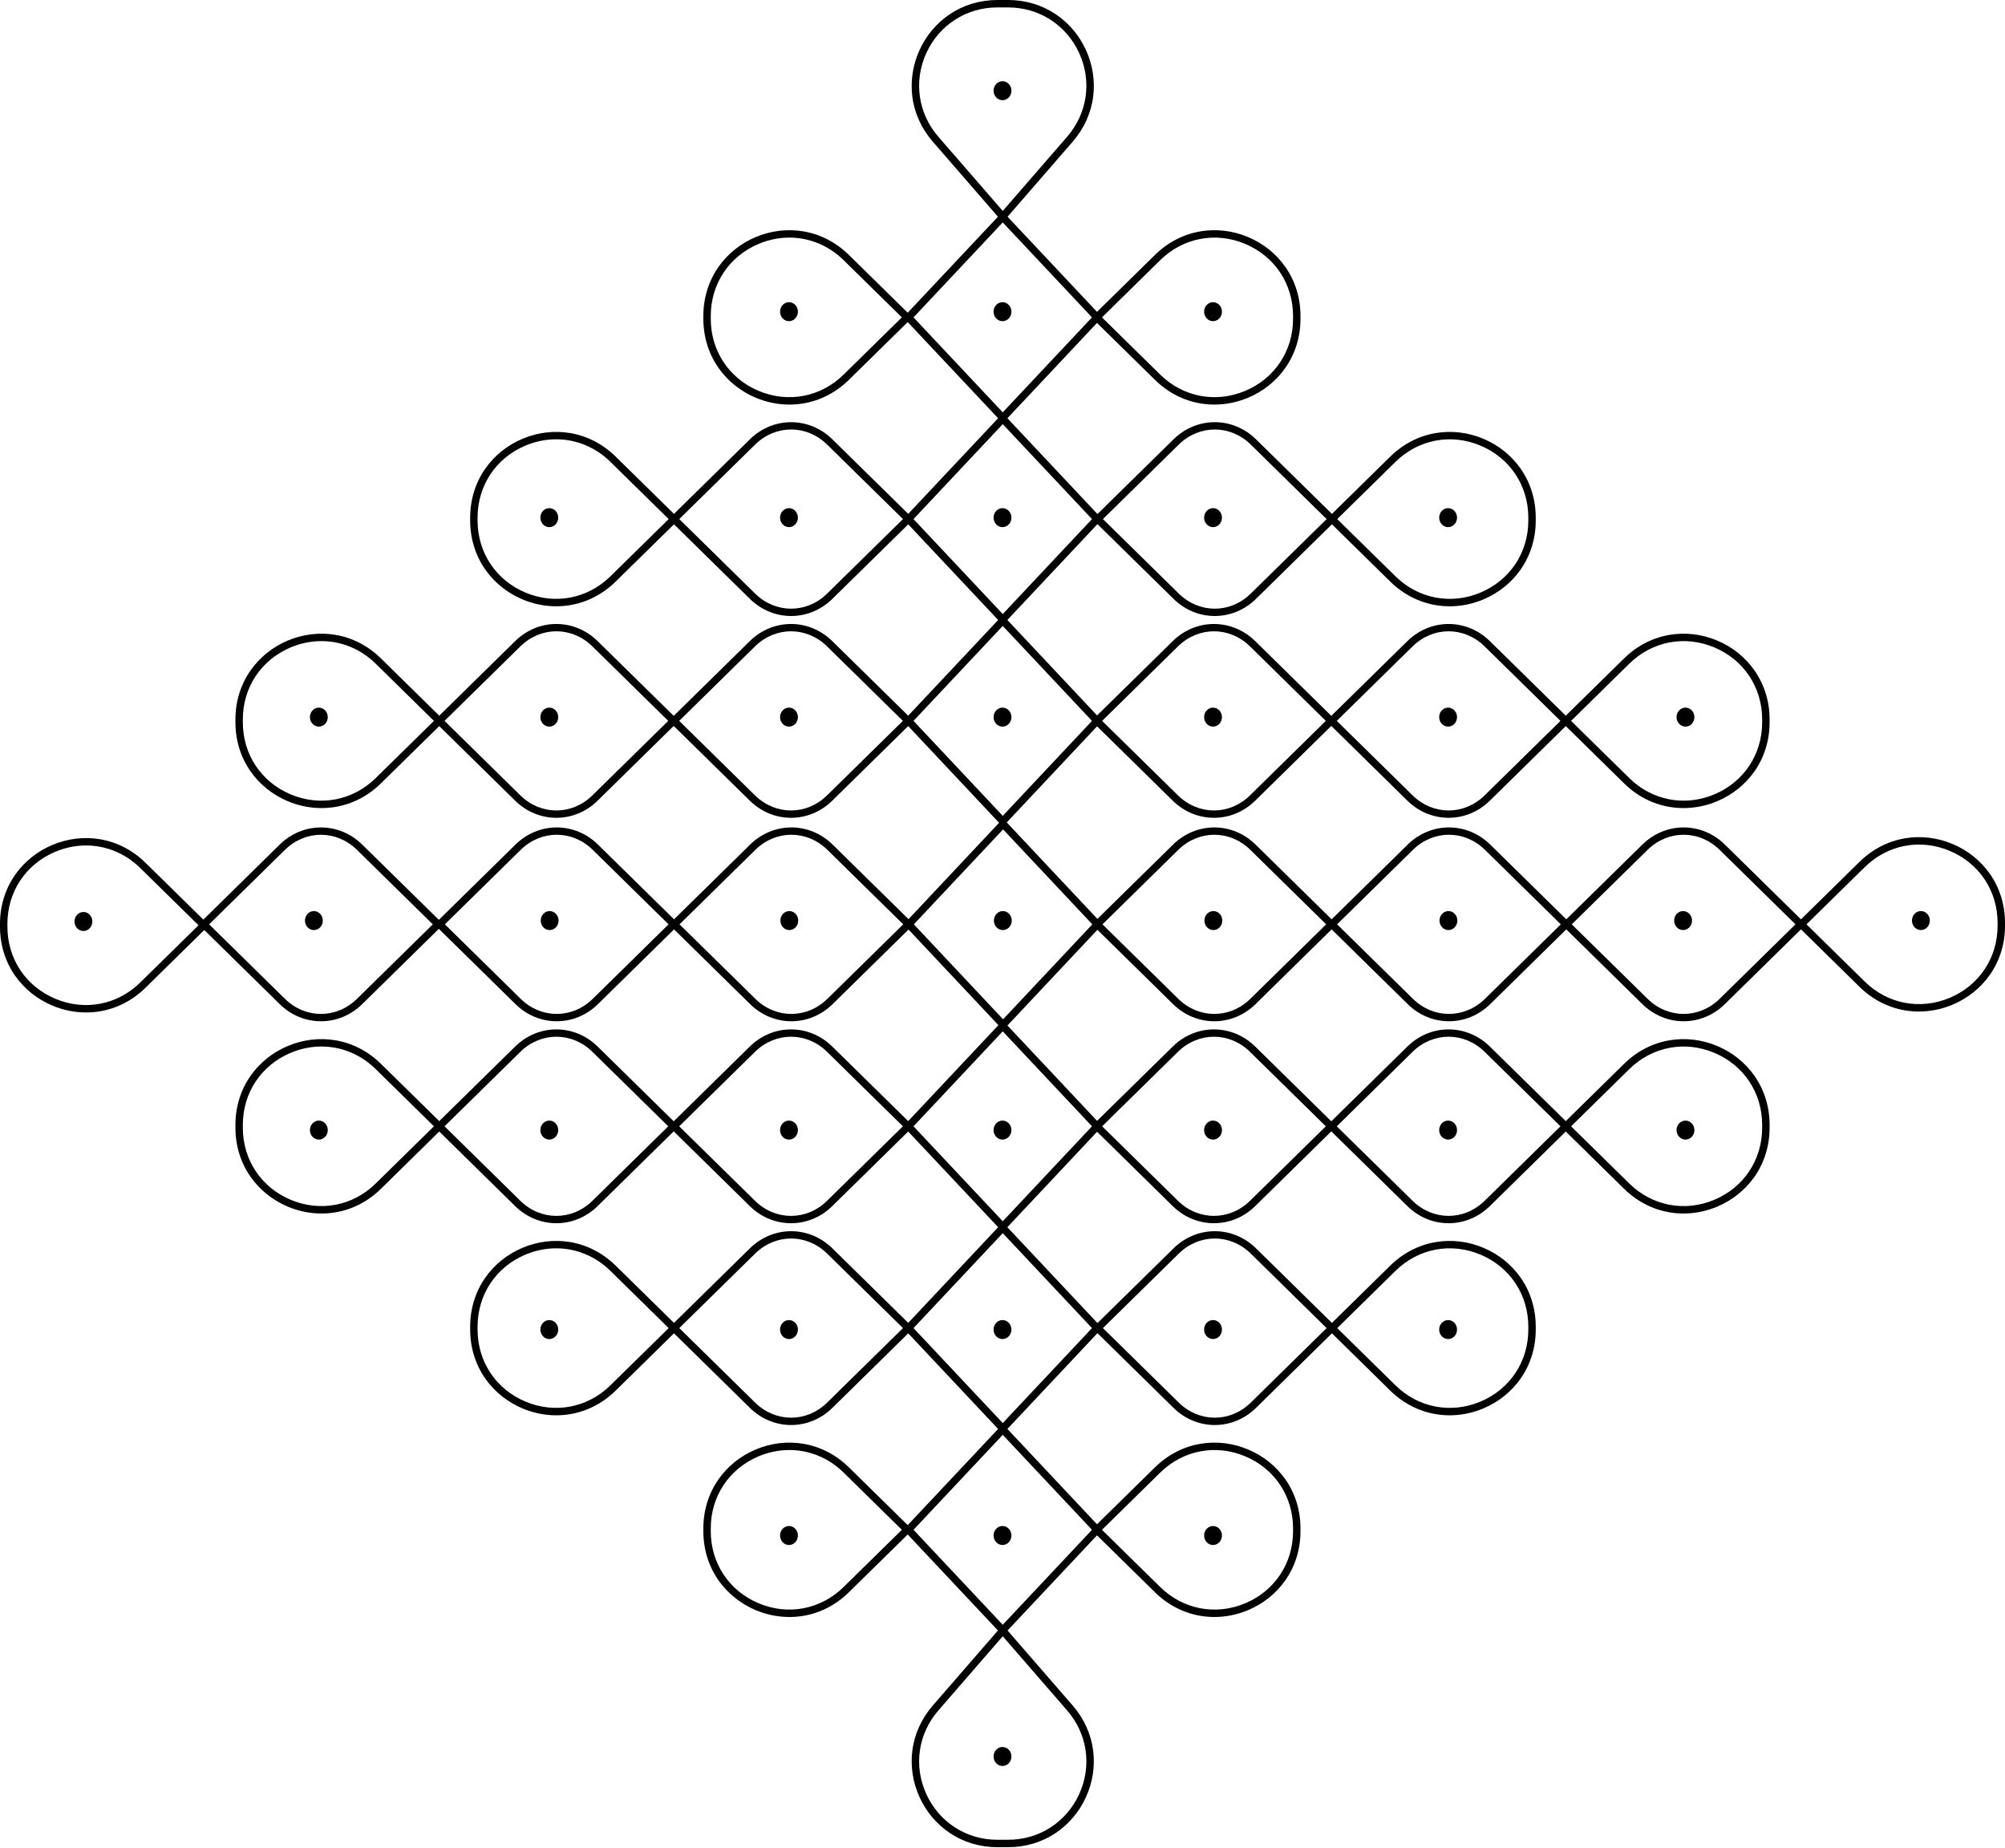
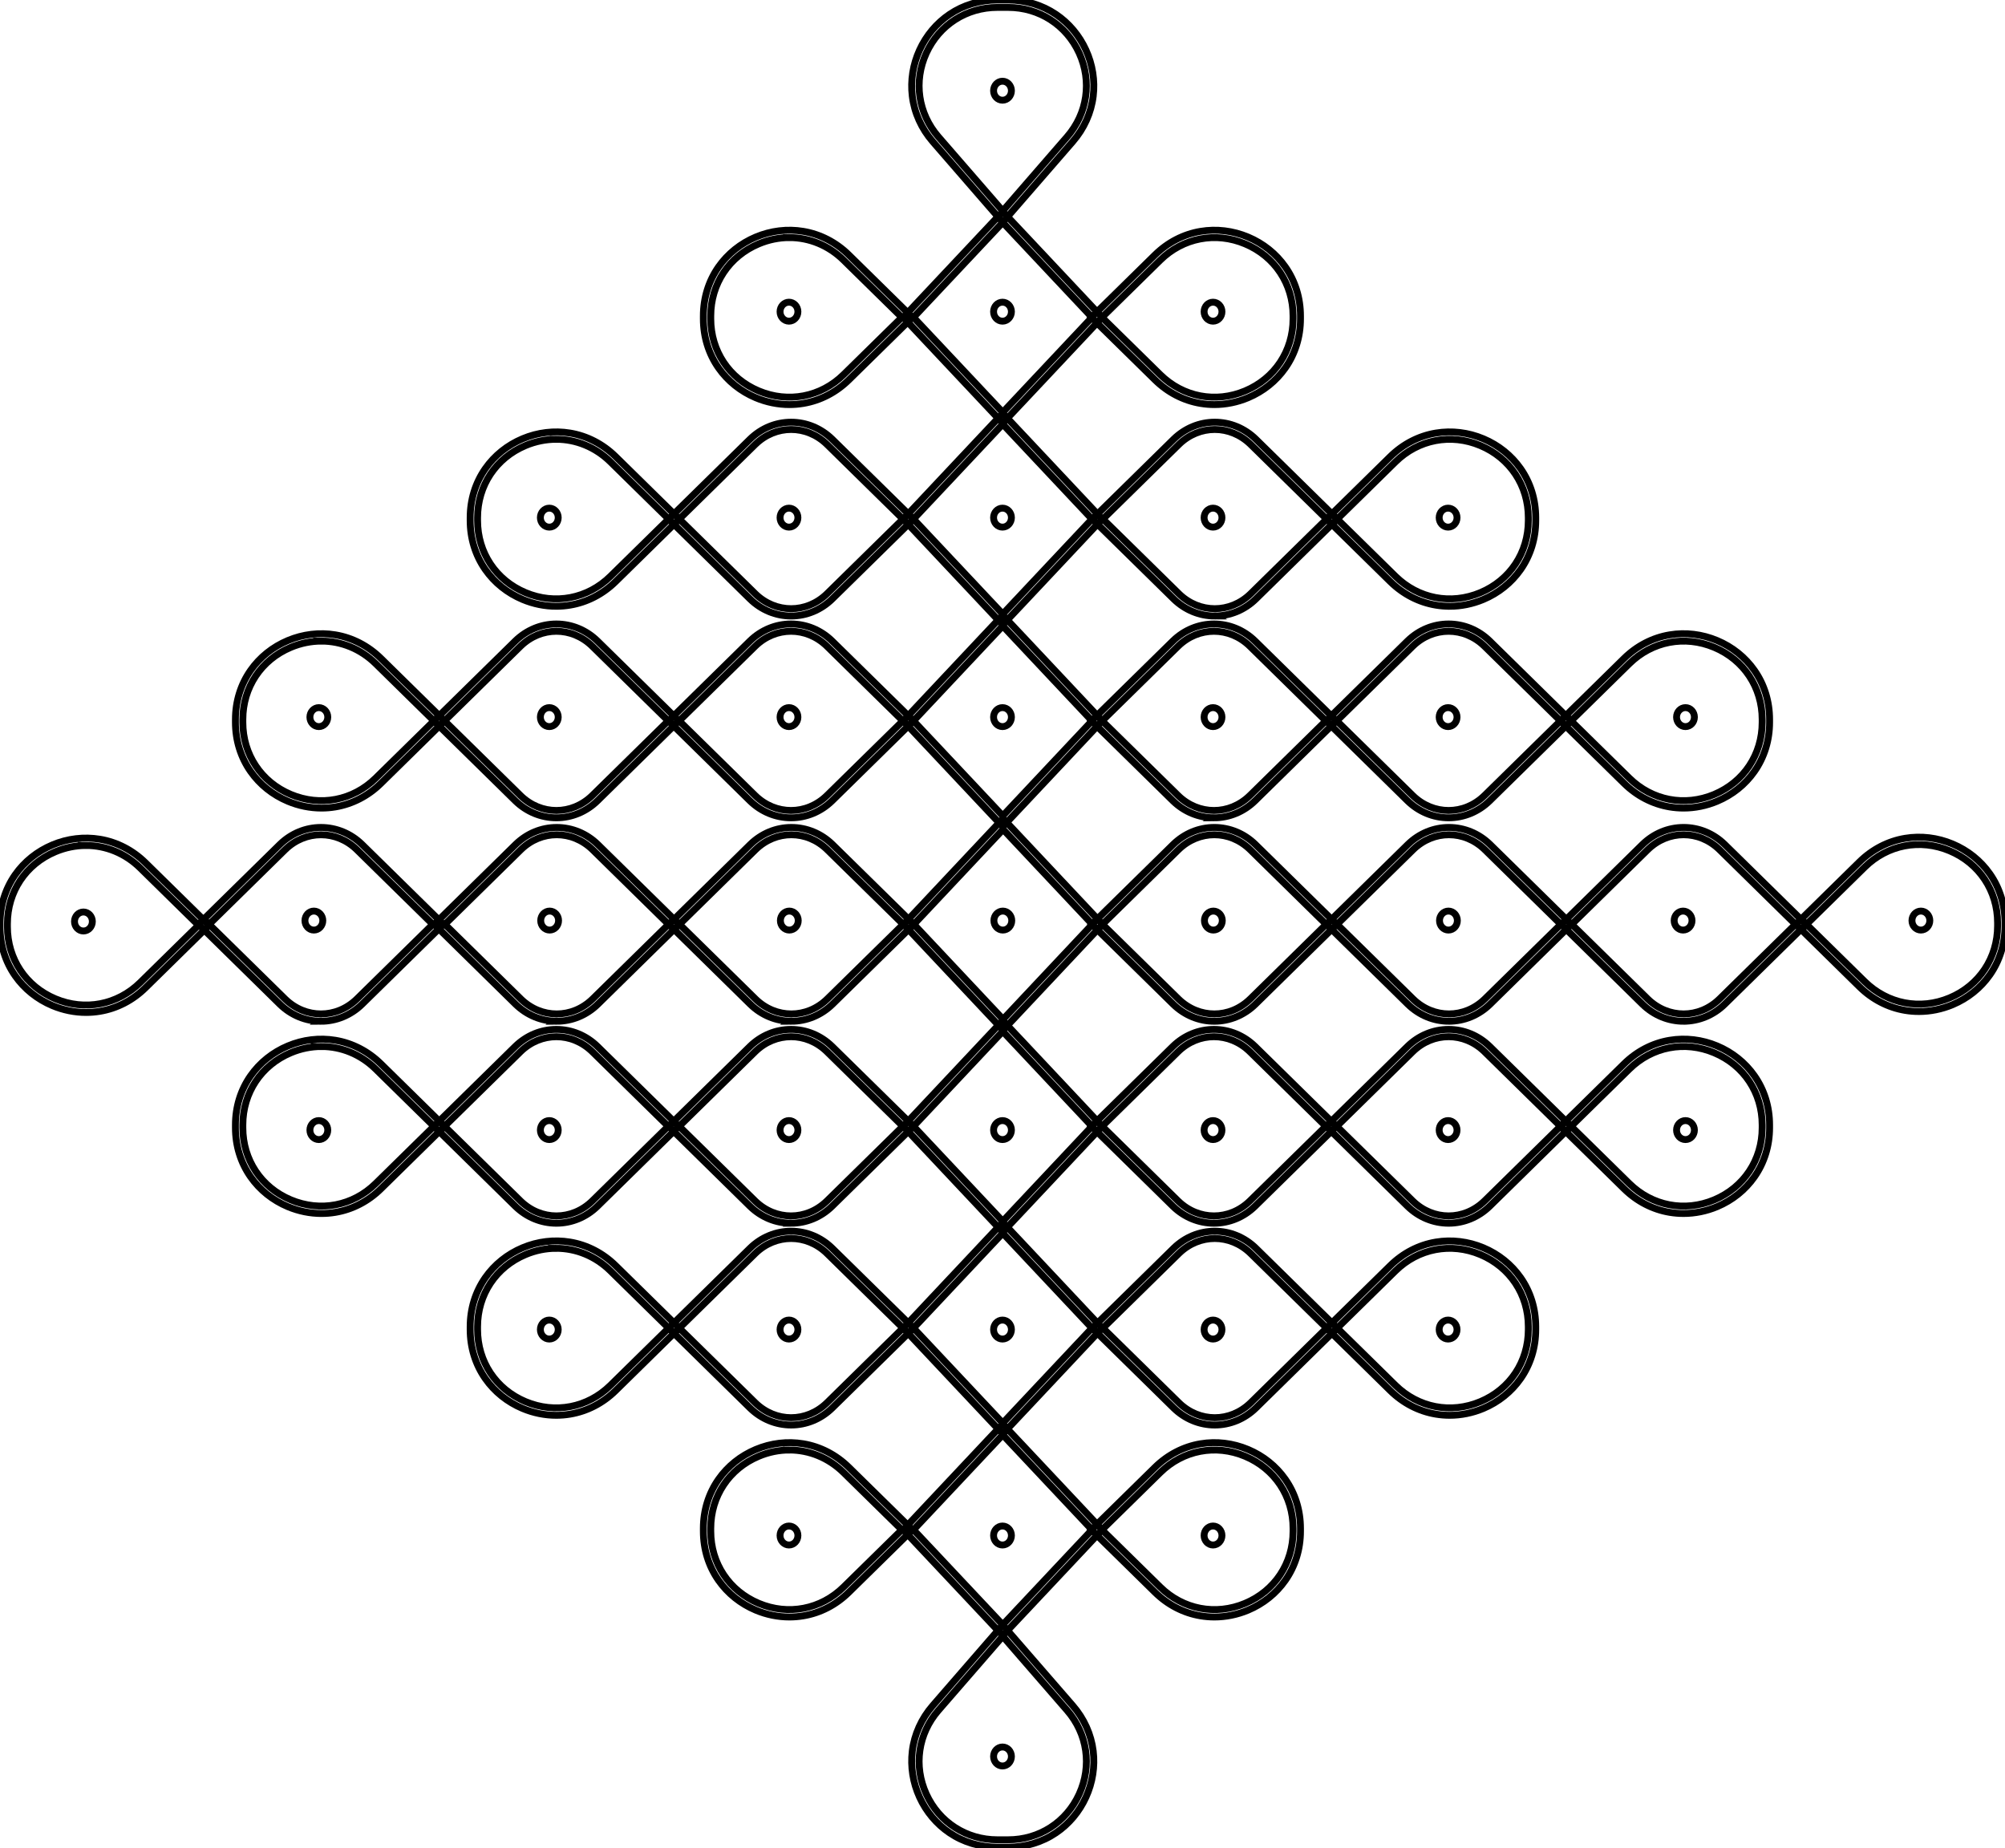
<svg xmlns="http://www.w3.org/2000/svg" id="Layer_2" width="2330.98" height="2147.3" viewBox="0 0 2330.98 2147.3">
+   <style>path, ellipse { fill: none !important; stroke: black !important; stroke-width: 8px !important; }</style>
  <g id="Layer_1-2">
    <path d="M1165.78,491.93l-115.6-122.98,115.6-122.98,115.6,122.98-115.6,122.98ZM1062.02,368.95l103.76,110.38,103.76-110.38-103.76-110.38-103.76,110.38Z" />
    <path d="M1165.78,726.4l-115.6-122.98,115.6-122.98,115.6,122.98-115.6,122.98ZM1062.02,603.42l103.76,110.38,103.76-110.38-103.76-110.38-103.76,110.38Z" />
    <path d="M1165.78,960.98l-115.6-122.98,115.6-122.98,115.6,122.98-115.6,122.98ZM1062.02,838l103.76,110.38,103.76-110.38-103.76-110.38-103.76,110.38Z" />
    <path d="M917.77,470.31c-13.26,0-26.54-2.68-39.08-7.94-17.64-7.4-32.64-19.41-43.38-34.73-11.51-16.43-17.6-36.13-17.6-56.98v-3.41c0-20.85,6.09-40.55,17.6-56.98,10.74-15.32,25.74-27.33,43.38-34.73,17.64-7.4,36.72-9.69,55.18-6.61,19.79,3.3,38.11,12.76,52.98,27.37l73.97,72.66-73.97,72.65c-14.87,14.61-33.19,24.07-52.98,27.37-5.33.89-10.71,1.33-16.09,1.33ZM917.69,276.2c-11.91,0-23.99,2.39-35.67,7.29-34.35,14.41-55.69,46.5-55.69,83.75v3.41c0,37.25,21.34,69.34,55.69,83.75,34.35,14.41,72.2,7.14,98.77-18.96l67.7-66.5-67.7-66.5c-17.54-17.23-39.99-26.25-63.11-26.25Z" />
    <path d="M1411.85,470.31c-5.38,0-10.76-.44-16.09-1.33-19.79-3.3-38.11-12.76-52.98-27.37l-73.97-72.65,73.97-72.66c14.87-14.61,33.19-24.07,52.98-27.37,18.46-3.08,37.54-.79,55.18,6.61,17.64,7.4,32.64,19.41,43.38,34.73,11.51,16.43,17.6,36.13,17.6,56.98v3.41c0,20.85-6.09,40.55-17.6,56.98-10.74,15.32-25.74,27.33-43.38,34.73-12.55,5.26-25.82,7.94-39.08,7.94ZM1281.12,368.95l67.7,66.5c26.58,26.1,64.42,33.37,98.77,18.96,34.35-14.41,55.69-46.5,55.69-83.75v-3.41c0-37.25-21.34-69.34-55.69-83.75-34.35-14.41-72.2-7.14-98.77,18.96l-67.7,66.5Z" />
    <path d="M1685.36,704.78c-5.38,0-10.77-.44-16.09-1.33-19.79-3.3-38.11-12.76-52.98-27.37l-73.97-72.65,73.97-72.65c14.87-14.61,33.19-24.07,52.98-27.37,18.46-3.08,37.54-.79,55.18,6.61,17.64,7.4,32.64,19.41,43.38,34.73,11.51,16.43,17.6,36.13,17.6,56.98v3.41c0,20.85-6.09,40.55-17.6,56.98-10.74,15.32-25.74,27.33-43.38,34.73-12.55,5.26-25.82,7.94-39.08,7.94ZM1554.63,603.42l67.7,66.5c26.58,26.1,64.42,33.37,98.77,18.96,34.35-14.41,55.69-46.5,55.69-83.75v-3.41c0-37.25-21.34-69.34-55.69-83.75-34.35-14.41-72.2-7.14-98.77,18.96l-67.7,66.5Z" />
    <path d="M1957.23,939.36c-5.38,0-10.76-.44-16.09-1.33-19.79-3.3-38.11-12.76-52.98-27.37l-73.97-72.66,73.97-72.65c14.87-14.61,33.19-24.07,52.98-27.37,18.46-3.08,37.54-.79,55.18,6.61,17.64,7.4,32.64,19.41,43.38,34.73,11.51,16.43,17.6,36.13,17.6,56.98v3.41c0,20.85-6.09,40.55-17.6,56.98-10.74,15.32-25.74,27.33-43.38,34.73-12.55,5.26-25.82,7.94-39.08,7.94ZM1826.5,838l67.7,66.5c26.58,26.1,64.42,33.37,98.77,18.96,34.35-14.41,55.69-46.5,55.69-83.75v-3.41c0-37.25-21.34-69.34-55.69-83.75-34.35-14.41-72.2-7.14-98.77,18.96l-67.7,66.5Z" />
    <path d="M1412.28,716.08c-17.72,0-34.65-6.98-47.67-19.65l-.43-.42-94.26-92.58,94.68-93c13.03-12.68,29.96-19.66,47.67-19.66s34.65,6.98,47.67,19.65h0s.43.42.43.42l94.25,92.58-94.69,93c-13.02,12.67-29.95,19.65-47.67,19.65ZM1282.24,603.42l88.38,86.81c23.75,23.11,59.56,23.11,83.31,0l.39-.39,87.99-86.43-88.39-86.82c-23.75-23.1-59.56-23.1-83.31,0l-.39.39-87.99,86.43Z" />
    <path d="M1411.34,950.66c-17.72,0-34.65-6.98-47.67-19.65-.14-.14-.29-.28-.43-.42l-94.25-92.58,94.68-93c13.03-12.67,29.96-19.65,47.67-19.65s34.65,6.98,47.67,19.65h0s.43.42.43.42l94.25,92.58-94.69,93.01c-13.02,12.67-29.95,19.65-47.67,19.65ZM1281.31,838l88.38,86.81c23.75,23.11,59.57,23.11,83.31,0l.4-.39,87.99-86.43-88.38-86.81c-23.75-23.1-59.56-23.1-83.31,0l-.4.39-87.99,86.43Z" />
    <path d="M1684.14,950.66c-17.72,0-34.65-6.98-47.67-19.65l-.43-.42-94.25-92.58,94.68-93c13.03-12.67,29.96-19.65,47.67-19.65s34.65,6.98,47.67,19.65h0s.43.42.43.42l94.25,92.58-94.25,92.58c-.14.14-.29.28-.43.42-13.02,12.67-29.95,19.65-47.67,19.65ZM1554.1,838l88.38,86.81c23.75,23.1,59.56,23.11,83.31,0l.39-.38,87.99-86.43-88.38-86.81c-23.75-23.1-59.56-23.11-83.31,0l-.4.39-87.99,86.43Z" />
    <path d="M373.76,939.36c-13.26,0-26.53-2.68-39.08-7.94-17.64-7.4-32.64-19.41-43.38-34.73-11.51-16.43-17.6-36.13-17.6-56.98v-3.41c0-20.85,6.09-40.55,17.6-56.98,10.74-15.32,25.74-27.33,43.38-34.73,17.64-7.4,36.72-9.68,55.18-6.61,19.79,3.3,38.11,12.76,52.98,27.37l73.97,72.65-73.97,72.66c-14.87,14.61-33.19,24.07-52.98,27.37-5.33.89-10.71,1.33-16.09,1.33ZM373.68,745.26c-11.91,0-23.99,2.39-35.67,7.29-34.35,14.41-55.69,46.5-55.69,83.75v3.41c0,37.25,21.34,69.34,55.69,83.75,34.35,14.41,72.2,7.14,98.77-18.96l67.7-66.5-67.7-66.5c-17.54-17.23-39.99-26.25-63.11-26.25Z" />
    <path d="M919.64,950.66c-17.72,0-34.65-6.98-47.67-19.65l-.43-.42-94.25-92.58,94.68-93c13.03-12.67,29.96-19.65,47.67-19.65s34.65,6.98,47.67,19.65l.42.41,94.26,92.59-94.68,93c-13.03,12.67-29.96,19.65-47.67,19.65ZM789.6,838l88.38,86.81c23.75,23.1,59.56,23.11,83.31,0l.4-.39,87.99-86.43-88.38-86.81c-23.75-23.11-59.57-23.11-83.31,0h0s-.4.39-.4.39l-87.99,86.43Z" />
    <path d="M646.84,950.66c-17.72,0-34.65-6.98-47.67-19.65l-.43-.42-94.25-92.58,94.68-93c13.03-12.67,29.96-19.65,47.67-19.65s34.65,6.98,47.67,19.65l.42.41,94.26,92.59-94.68,93c-13.03,12.67-29.96,19.65-47.67,19.65ZM516.8,838l88.38,86.81c23.75,23.1,59.56,23.1,83.31,0l.4-.39,87.99-86.43-88.38-86.81c-23.75-23.1-59.56-23.11-83.31,0h0s-.4.39-.4.39l-87.98,86.42Z" />
    <path d="M646.67,704.78c-13.26,0-26.53-2.68-39.08-7.94-17.64-7.4-32.64-19.41-43.38-34.73-11.51-16.43-17.6-36.13-17.6-56.98v-3.41c0-20.85,6.09-40.55,17.6-56.98,10.74-15.32,25.74-27.33,43.38-34.73,17.64-7.4,36.72-9.68,55.18-6.61,19.79,3.3,38.11,12.76,52.98,27.37l73.97,72.65-73.97,72.65c-14.87,14.61-33.19,24.07-52.98,27.37-5.33.89-10.71,1.33-16.09,1.33ZM646.59,510.67c-11.91,0-23.99,2.39-35.67,7.29-34.35,14.41-55.69,46.5-55.69,83.75v3.41c0,37.25,21.34,69.34,55.69,83.75,34.35,14.41,72.2,7.14,98.77-18.96l67.7-66.5-67.7-66.5c-17.54-17.23-39.99-26.25-63.11-26.25Z" />
    <path d="M919.75,716.08c-17.72,0-34.65-6.98-47.67-19.65l-.43-.42-94.26-92.58,94.68-93c13.03-12.67,29.96-19.65,47.67-19.65s34.65,6.98,47.67,19.65l.43.42,94.25,92.58-94.69,93c-13.02,12.67-29.95,19.65-47.67,19.65ZM789.71,603.42l88.38,86.81c23.75,23.11,59.56,23.11,83.31,0l.39-.39,87.99-86.43-88.39-86.82c-23.74-23.1-59.56-23.1-83.3,0l-.4.39-87.99,86.43Z" />
    <path d="M1165.78,258.37l-81.36-93.73c-13.24-15.25-21.47-33.54-23.82-52.9-2.2-18.11.72-36.63,8.45-53.56,7.72-16.93,19.8-31.28,34.91-41.49,16.16-10.92,35.38-16.69,55.57-16.69h12.51c20.19,0,39.41,5.77,55.57,16.69,15.12,10.21,27.19,24.56,34.91,41.49,7.72,16.93,10.64,35.45,8.45,53.56-2.35,19.36-10.59,37.65-23.82,52.9l-81.36,93.73ZM1159.53,8.63c-36.02,0-67.68,20.36-82.63,53.13-14.95,32.77-9.57,70.03,14.04,97.23l74.84,86.22,74.84-86.22c23.61-27.2,28.99-64.46,14.04-97.23-14.95-32.77-46.61-53.13-82.63-53.13h-12.51Z" />
    <ellipse cx="1165.49" cy="105.45" rx="10.38" ry="11.04" />
    <ellipse cx="1165.49" cy="362.32" rx="10.38" ry="11.04" />
    <ellipse cx="1165.49" cy="601.74" rx="10.38" ry="11.04" />
    <ellipse cx="1165.49" cy="833.62" rx="10.38" ry="11.04" />
    <ellipse cx="1410.25" cy="362.32" rx="10.38" ry="11.04" />
    <ellipse cx="1410.25" cy="601.74" rx="10.38" ry="11.04" />
    <ellipse cx="1410.25" cy="833.62" rx="10.38" ry="11.04" />
    <ellipse cx="1683.54" cy="601.74" rx="10.38" ry="11.04" />
    <ellipse cx="1683.54" cy="833.62" rx="10.38" ry="11.04" />
    <ellipse cx="917.26" cy="362.32" rx="10.38" ry="11.04" />
    <ellipse cx="917.26" cy="601.74" rx="10.38" ry="11.04" />
    <ellipse cx="917.26" cy="833.62" rx="10.38" ry="11.04" />
    <ellipse cx="638.61" cy="601.74" rx="10.38" ry="11.04" />
    <ellipse cx="638.61" cy="833.62" rx="10.38" ry="11.04" />
    <ellipse cx="370.68" cy="833.62" rx="10.38" ry="11.04" />
    <ellipse cx="1959.51" cy="833.62" rx="10.38" ry="11.04" />
    <path d="M1165.78,1901.32l-115.6-122.98,115.6-122.98,115.6,122.98-115.6,122.98ZM1062.02,1778.34l103.76,110.38,103.76-110.38-103.76-110.38-103.76,110.38Z" />
    <path d="M1165.78,1666.85l-115.6-122.98,115.6-122.98,115.6,122.98-115.6,122.98ZM1062.02,1543.87l103.76,110.38,103.76-110.38-103.76-110.38-103.76,110.38Z" />
    <path d="M1165.78,1432.27l-115.6-122.98,115.6-122.98,115.6,122.98-115.6,122.98ZM1062.02,1309.29l103.76,110.38,103.76-110.38-103.76-110.38-103.76,110.38Z" />
    <path d="M917.77,1879.7c-13.26,0-26.53-2.68-39.08-7.94-17.64-7.4-32.64-19.41-43.38-34.73-11.51-16.43-17.6-36.13-17.6-56.98v-3.41c0-20.85,6.09-40.55,17.6-56.98,10.74-15.32,25.74-27.33,43.38-34.73,17.64-7.4,36.72-9.68,55.18-6.61,19.79,3.3,38.11,12.76,52.98,27.37l73.97,72.65-73.97,72.66c-14.87,14.61-33.19,24.07-52.98,27.37-5.33.89-10.71,1.33-16.09,1.33ZM917.69,1685.59c-11.91,0-23.99,2.39-35.67,7.29-34.35,14.41-55.69,46.5-55.69,83.75v3.41c0,37.25,21.34,69.34,55.69,83.75,34.35,14.41,72.2,7.14,98.77-18.96l67.7-66.5-67.7-66.5c-17.54-17.23-39.99-26.25-63.11-26.25Z" />
    <path d="M1411.85,1879.7c-5.38,0-10.76-.44-16.09-1.33-19.79-3.3-38.11-12.76-52.98-27.37l-73.97-72.66,73.97-72.65c14.87-14.61,33.19-24.07,52.98-27.37,18.46-3.08,37.54-.79,55.18,6.61,17.64,7.4,32.64,19.41,43.38,34.73,11.51,16.43,17.6,36.13,17.6,56.98v3.41c0,20.85-6.09,40.55-17.6,56.98-10.74,15.32-25.74,27.33-43.38,34.73-12.55,5.26-25.82,7.94-39.08,7.94ZM1281.12,1778.34l67.7,66.5c26.58,26.1,64.42,33.37,98.77,18.96,34.35-14.41,55.69-46.5,55.69-83.75v-3.41c0-37.25-21.34-69.34-55.69-83.75-34.35-14.41-72.2-7.14-98.77,18.96l-67.7,66.5Z" />
    <path d="M1685.36,1645.23c-5.38,0-10.76-.44-16.09-1.33-19.79-3.3-38.11-12.76-52.98-27.37l-73.97-72.66,73.97-72.65c14.87-14.61,33.19-24.07,52.98-27.37,18.46-3.07,37.54-.79,55.18,6.61,17.64,7.4,32.64,19.41,43.38,34.73,11.51,16.43,17.6,36.13,17.6,56.98v3.41c0,20.85-6.09,40.55-17.6,56.98-10.74,15.32-25.74,27.33-43.38,34.73-12.55,5.26-25.82,7.94-39.08,7.94ZM1554.63,1543.87l67.7,66.5c26.58,26.1,64.42,33.37,98.77,18.96,34.35-14.41,55.69-46.5,55.69-83.75v-3.41c0-37.25-21.34-69.34-55.69-83.75-34.35-14.41-72.2-7.14-98.77,18.96l-67.7,66.5Z" />
    <path d="M1957.23,1410.65c-5.38,0-10.76-.44-16.09-1.33-19.79-3.3-38.11-12.76-52.98-27.37l-73.97-72.66,73.97-72.66c14.87-14.61,33.19-24.07,52.98-27.37,18.46-3.07,37.54-.79,55.18,6.61,17.64,7.4,32.64,19.41,43.38,34.73,11.51,16.43,17.6,36.13,17.6,56.98v3.41c0,20.85-6.09,40.55-17.6,56.98-10.74,15.32-25.74,27.33-43.38,34.73-12.55,5.26-25.82,7.94-39.08,7.94ZM1826.5,1309.29l67.7,66.5c26.58,26.1,64.42,33.37,98.77,18.96,34.35-14.41,55.69-46.5,55.69-83.75v-3.41c0-37.25-21.34-69.34-55.69-83.75-34.35-14.41-72.2-7.15-98.77,18.96l-67.7,66.5Z" />
    <path d="M1412.28,1656.53c-17.72,0-34.65-6.98-47.67-19.65l-.43-.42-94.25-92.58,94.68-93c13.03-12.67,29.96-19.65,47.67-19.65s34.65,6.98,47.67,19.65l.43.42,94.25,92.58-94.68,93c-13.03,12.67-29.96,19.65-47.67,19.65ZM1282.24,1543.87l88.38,86.81c23.75,23.11,59.56,23.11,83.31,0l.4-.39,87.99-86.43-88.39-86.81c-23.75-23.11-59.56-23.1-83.31,0l-.4.39-87.98,86.42Z" />
    <path d="M1411.34,1421.95c-17.72,0-34.65-6.98-47.67-19.65l-.43-.42-94.25-92.58,94.25-92.58c.14-.14.29-.28.43-.42,13.02-12.67,29.95-19.65,47.67-19.65s34.65,6.98,47.67,19.65l.43.42,94.25,92.58-94.68,93c-13.03,12.67-29.96,19.65-47.67,19.65ZM1281.31,1309.29l88.38,86.81c23.75,23.1,59.56,23.1,83.31,0l.39-.38,87.99-86.43-88.38-86.81c-23.75-23.11-59.57-23.11-83.31,0l-.39.38-87.99,86.43Z" />
    <path d="M1684.14,1421.95c-17.72,0-34.65-6.98-47.67-19.65l-.43-.42-94.25-92.58,94.68-93c13.03-12.67,29.96-19.65,47.67-19.65s34.65,6.98,47.67,19.65c.14.14.29.28.43.42l94.25,92.58-94.68,93c-13.03,12.67-29.96,19.65-47.67,19.65ZM1554.1,1309.29l88.38,86.81c23.75,23.1,59.56,23.11,83.31,0l.39-.38,87.99-86.43-88.38-86.81c-23.75-23.11-59.57-23.11-83.31,0l-.4.39-87.99,86.43Z" />
    <path d="M373.76,1410.65c-13.26,0-26.53-2.68-39.08-7.94-17.64-7.4-32.64-19.41-43.38-34.73-11.51-16.43-17.6-36.13-17.6-56.98v-3.41c0-20.85,6.09-40.55,17.6-56.98,10.74-15.32,25.74-27.33,43.38-34.73,17.64-7.4,36.72-9.68,55.18-6.61,19.79,3.3,38.11,12.76,52.98,27.37l73.97,72.66-73.97,72.66c-14.87,14.61-33.19,24.07-52.98,27.37-5.33.89-10.71,1.33-16.09,1.33ZM373.68,1216.54c-11.91,0-23.99,2.39-35.67,7.29-34.35,14.41-55.69,46.5-55.69,83.75v3.41c0,37.25,21.34,69.34,55.69,83.75,34.35,14.41,72.2,7.14,98.77-18.96l67.7-66.5-67.7-66.5c-17.54-17.23-39.99-26.25-63.11-26.25Z" />
    <path d="M919.64,1421.95c-17.72,0-34.65-6.98-47.67-19.65h0s-.43-.42-.43-.42l-94.25-92.58,94.68-93c13.03-12.67,29.96-19.65,47.67-19.65s34.65,6.98,47.67,19.65l.43.42,94.25,92.58-94.69,93.01c-13.02,12.67-29.95,19.65-47.67,19.65ZM789.6,1309.29l88.38,86.82c23.75,23.1,59.56,23.1,83.31,0l.4-.39,87.99-86.43-88.38-86.81c-23.75-23.11-59.56-23.1-83.31,0l-.39.38-87.99,86.43Z" />
    <path d="M646.84,1421.95c-17.72,0-34.65-6.98-47.67-19.65h0s-.43-.42-.43-.42l-94.25-92.58,94.68-93c13.03-12.67,29.96-19.65,47.67-19.65s34.65,6.98,47.67,19.65l.43.42,94.25,92.58-94.68,93c-13.03,12.67-29.96,19.65-47.67,19.65ZM516.8,1309.29l88.38,86.82c23.75,23.1,59.56,23.1,83.31,0l.4-.39,87.99-86.43-88.38-86.81c-23.75-23.1-59.56-23.1-83.31,0l-.4.39-87.99,86.43Z" />
    <path d="M646.67,1645.23c-13.26,0-26.53-2.68-39.08-7.94-17.64-7.4-32.64-19.41-43.38-34.73-11.51-16.43-17.6-36.13-17.6-56.98v-3.41c0-20.85,6.09-40.55,17.6-56.98,10.74-15.32,25.74-27.33,43.38-34.73,17.64-7.4,36.72-9.68,55.18-6.61,19.79,3.3,38.11,12.76,52.98,27.37l73.97,72.65-73.97,72.66c-14.87,14.61-33.19,24.07-52.98,27.37-5.33.89-10.71,1.33-16.09,1.33ZM646.59,1451.12c-11.91,0-23.99,2.39-35.67,7.29-34.35,14.41-55.69,46.5-55.69,83.75v3.41c0,37.25,21.34,69.34,55.69,83.75,34.35,14.41,72.2,7.14,98.77-18.96l67.7-66.5-67.7-66.5c-17.54-17.23-39.99-26.25-63.11-26.25Z" />
    <path d="M919.75,1656.53c-17.72,0-34.65-6.98-47.67-19.65h0s-.43-.42-.43-.42l-94.25-92.58,94.68-93c13.03-12.67,29.96-19.65,47.67-19.65s34.65,6.98,47.67,19.65l.43.42,94.25,92.58-94.68,93c-13.03,12.67-29.96,19.65-47.67,19.65ZM789.71,1543.87l88.38,86.81c23.75,23.11,59.56,23.11,83.31,0l.4-.39,87.99-86.43-88.39-86.81c-23.75-23.11-59.56-23.1-83.31,0l-.4.39-87.98,86.42Z" />
    <path d="M1172.04,2147.3h-12.51c-20.19,0-39.41-5.77-55.57-16.69-15.12-10.21-27.19-24.56-34.91-41.49-7.72-16.93-10.64-35.45-8.45-53.56,2.35-19.36,10.59-37.65,23.82-52.9l81.36-93.73,81.36,93.73c13.24,15.25,21.47,33.54,23.82,52.9,2.2,18.11-.72,36.63-8.45,53.56-7.72,16.93-19.8,31.28-34.91,41.49-16.16,10.92-35.38,16.69-55.57,16.69ZM1165.78,1902.09l-74.84,86.22c-23.61,27.2-28.99,64.46-14.04,97.23,14.95,32.77,46.61,53.13,82.63,53.13h12.51c36.02,0,67.68-20.36,82.63-53.13,14.95-32.77,9.57-70.02-14.04-97.23l-74.84-86.22Z" />
    <ellipse cx="1165.49" cy="2041.85" rx="10.38" ry="11.04" />
    <ellipse cx="1165.49" cy="1784.97" rx="10.38" ry="11.04" />
    <ellipse cx="1165.49" cy="1545.56" rx="10.38" ry="11.04" />
    <ellipse cx="1165.49" cy="1313.68" rx="10.38" ry="11.04" />
    <ellipse cx="1410.25" cy="1784.97" rx="10.38" ry="11.04" />
    <ellipse cx="1410.25" cy="1545.56" rx="10.38" ry="11.04" />
    <ellipse cx="1410.25" cy="1313.68" rx="10.38" ry="11.04" />
    <ellipse cx="1683.54" cy="1545.56" rx="10.38" ry="11.04" />
    <ellipse cx="1683.54" cy="1313.68" rx="10.38" ry="11.04" />
    <ellipse cx="917.26" cy="1784.97" rx="10.38" ry="11.04" />
    <ellipse cx="917.26" cy="1545.56" rx="10.38" ry="11.04" />
    <ellipse cx="917.26" cy="1313.68" rx="10.38" ry="11.04" />
    <ellipse cx="638.61" cy="1545.56" rx="10.38" ry="11.04" />
    <ellipse cx="638.61" cy="1313.68" rx="10.38" ry="11.04" />
    <ellipse cx="370.68" cy="1313.68" rx="10.38" ry="11.04" />
    <ellipse cx="1959.51" cy="1313.68" rx="10.38" ry="11.04" />
    <path d="M1166.17,1197.49l-115.6-122.98,115.6-122.98,115.6,122.98-115.6,122.98ZM1062.41,1074.51l103.76,110.38,103.76-110.38-103.76-110.38-103.76,110.38Z" />
    <path d="M1411.73,1187.17c-17.72,0-34.65-6.98-47.67-19.65l-.43-.42-94.25-92.58,94.68-93c13.03-12.68,29.96-19.66,47.68-19.66s34.65,6.98,47.67,19.65l.42.41,94.26,92.59-94.68,93c-13.03,12.68-29.96,19.66-47.68,19.66ZM1281.7,1074.51l88.39,86.81c23.75,23.1,59.56,23.1,83.31,0l.4-.39,87.98-86.42-88.39-86.82c-23.75-23.1-59.56-23.1-83.3,0l-.4.39-87.99,86.43Z" />
    <path d="M1684.53,1187.17c-17.72,0-34.65-6.98-47.67-19.65l-.43-.42-94.25-92.58,94.68-93c13.03-12.68,29.96-19.66,47.68-19.66s34.65,6.98,47.67,19.65l.43.42,94.25,92.58-94.68,93c-13.03,12.67-29.96,19.65-47.67,19.65ZM1554.49,1074.51l88.39,86.81c23.75,23.1,59.56,23.1,83.31,0l.4-.39,87.98-86.42-88.39-86.82c-23.75-23.1-59.56-23.1-83.3,0l-.4.39-87.99,86.43Z" />
    <path d="M920.03,1187.17c-17.72,0-34.65-6.98-47.67-19.65l-.42-.41-94.26-92.59,94.68-93c13.03-12.67,29.96-19.65,47.67-19.65s34.65,6.98,47.67,19.65l.43.42,94.25,92.58-94.68,93c-13.03,12.68-29.96,19.66-47.68,19.66ZM789.99,1074.51l88.39,86.82c23.74,23.1,59.56,23.1,83.3,0l.4-.39,87.99-86.43-88.39-86.82c-23.74-23.1-59.55-23.1-83.3,0l-.41.4-87.98,86.42Z" />
    <path d="M647.23,1187.17c-17.72,0-34.65-6.98-47.67-19.65l-.42-.41-94.26-92.59,94.68-93c13.03-12.67,29.96-19.65,47.67-19.65s34.65,6.98,47.67,19.65l.43.42,94.25,92.58-94.68,93c-13.03,12.68-29.96,19.66-47.68,19.66ZM517.19,1074.51l88.39,86.82c23.74,23.1,59.56,23.1,83.3,0l.4-.39,87.99-86.43-88.39-86.82c-23.74-23.1-59.56-23.1-83.3,0h0s-.4.39-.4.39l-87.98,86.42Z" />
    <ellipse cx="1165.88" cy="1070.13" rx="10.38" ry="11.04" />
    <ellipse cx="1410.64" cy="1070.13" rx="10.38" ry="11.04" />
    <ellipse cx="1683.93" cy="1070.13" rx="10.38" ry="11.04" />
    <path d="M1957.33,1187.17c-17.72,0-34.65-6.98-47.67-19.65l-.43-.42-94.25-92.58,94.68-93c13.03-12.68,29.96-19.66,47.68-19.66s34.65,6.98,47.67,19.65l.43.42,94.25,92.58-94.68,93c-13.03,12.67-29.96,19.65-47.67,19.65ZM1827.29,1074.51l88.39,86.81c23.75,23.1,59.56,23.1,83.31,0l.4-.39,87.99-86.43-88.39-86.82c-23.75-23.1-59.56-23.1-83.3,0l-.4.39-87.99,86.43Z" />
    <ellipse cx="1956.73" cy="1070.13" rx="10.38" ry="11.04" />
    <ellipse cx="917.65" cy="1070.13" rx="10.38" ry="11.04" />
    <ellipse cx="639" cy="1070.13" rx="10.38" ry="11.04" />
    <path d="M373.15,1187.17c-17.72,0-34.65-6.98-47.67-19.65l-.43-.42-94.25-92.58,94.68-93c13.03-12.67,29.96-19.65,47.67-19.65s34.65,6.98,47.67,19.65l.42.41,94.26,92.59-94.68,93c-13.03,12.68-29.96,19.66-47.68,19.66ZM243.11,1074.51l88.39,86.82c23.74,23.1,59.56,23.1,83.3,0l.4-.39,87.98-86.42-88.38-86.81c-23.74-23.1-59.56-23.1-83.31,0l-.4.39-87.99,86.43Z" />
    <ellipse cx="364.91" cy="1070.13" rx="10.38" ry="11.04" />
    <path d="M100.06,1176.94c-13.26,0-26.53-2.68-39.08-7.94-17.64-7.4-32.64-19.41-43.38-34.73-11.51-16.43-17.6-36.13-17.6-56.98v-3.41c0-20.85,6.09-40.55,17.6-56.98,10.74-15.32,25.74-27.33,43.38-34.73,17.64-7.4,36.72-9.68,55.18-6.61,19.79,3.3,38.11,12.76,52.98,27.37l73.97,72.65-73.97,72.66c-14.87,14.61-33.19,24.07-52.98,27.37-5.33.89-10.71,1.33-16.09,1.33ZM99.99,982.84c-11.91,0-23.99,2.39-35.67,7.29-34.35,14.41-55.69,46.5-55.69,83.75v3.41c0,37.25,21.34,69.34,55.69,83.75,34.35,14.41,72.2,7.14,98.77-18.96l67.7-66.5-67.7-66.5c-17.54-17.23-39.99-26.25-63.11-26.25Z" />
    <ellipse cx="96.99" cy="1071.2" rx="10.38" ry="11.04" />
    <path d="M2230.92,1175.87c-5.38,0-10.77-.44-16.09-1.33-19.79-3.3-38.11-12.76-52.98-27.37l-73.97-72.66,73.97-72.66c14.87-14.61,33.19-24.07,52.98-27.37,18.46-3.07,37.54-.79,55.18,6.61,17.64,7.4,32.64,19.41,43.38,34.73,11.51,16.43,17.6,36.13,17.6,56.98v3.41c0,20.85-6.09,40.55-17.6,56.98-10.74,15.32-25.74,27.33-43.38,34.73-12.55,5.26-25.82,7.94-39.08,7.94ZM2100.19,1074.51l67.7,66.5c26.58,26.1,64.42,33.37,98.77,18.96,34.35-14.41,55.69-46.5,55.69-83.75v-3.41c0-37.25-21.34-69.34-55.69-83.75-34.35-14.41-72.2-7.14-98.77,18.96l-67.7,66.5Z" />
    <ellipse cx="2233.2" cy="1070.13" rx="10.38" ry="11.04" />
  </g>
</svg>
